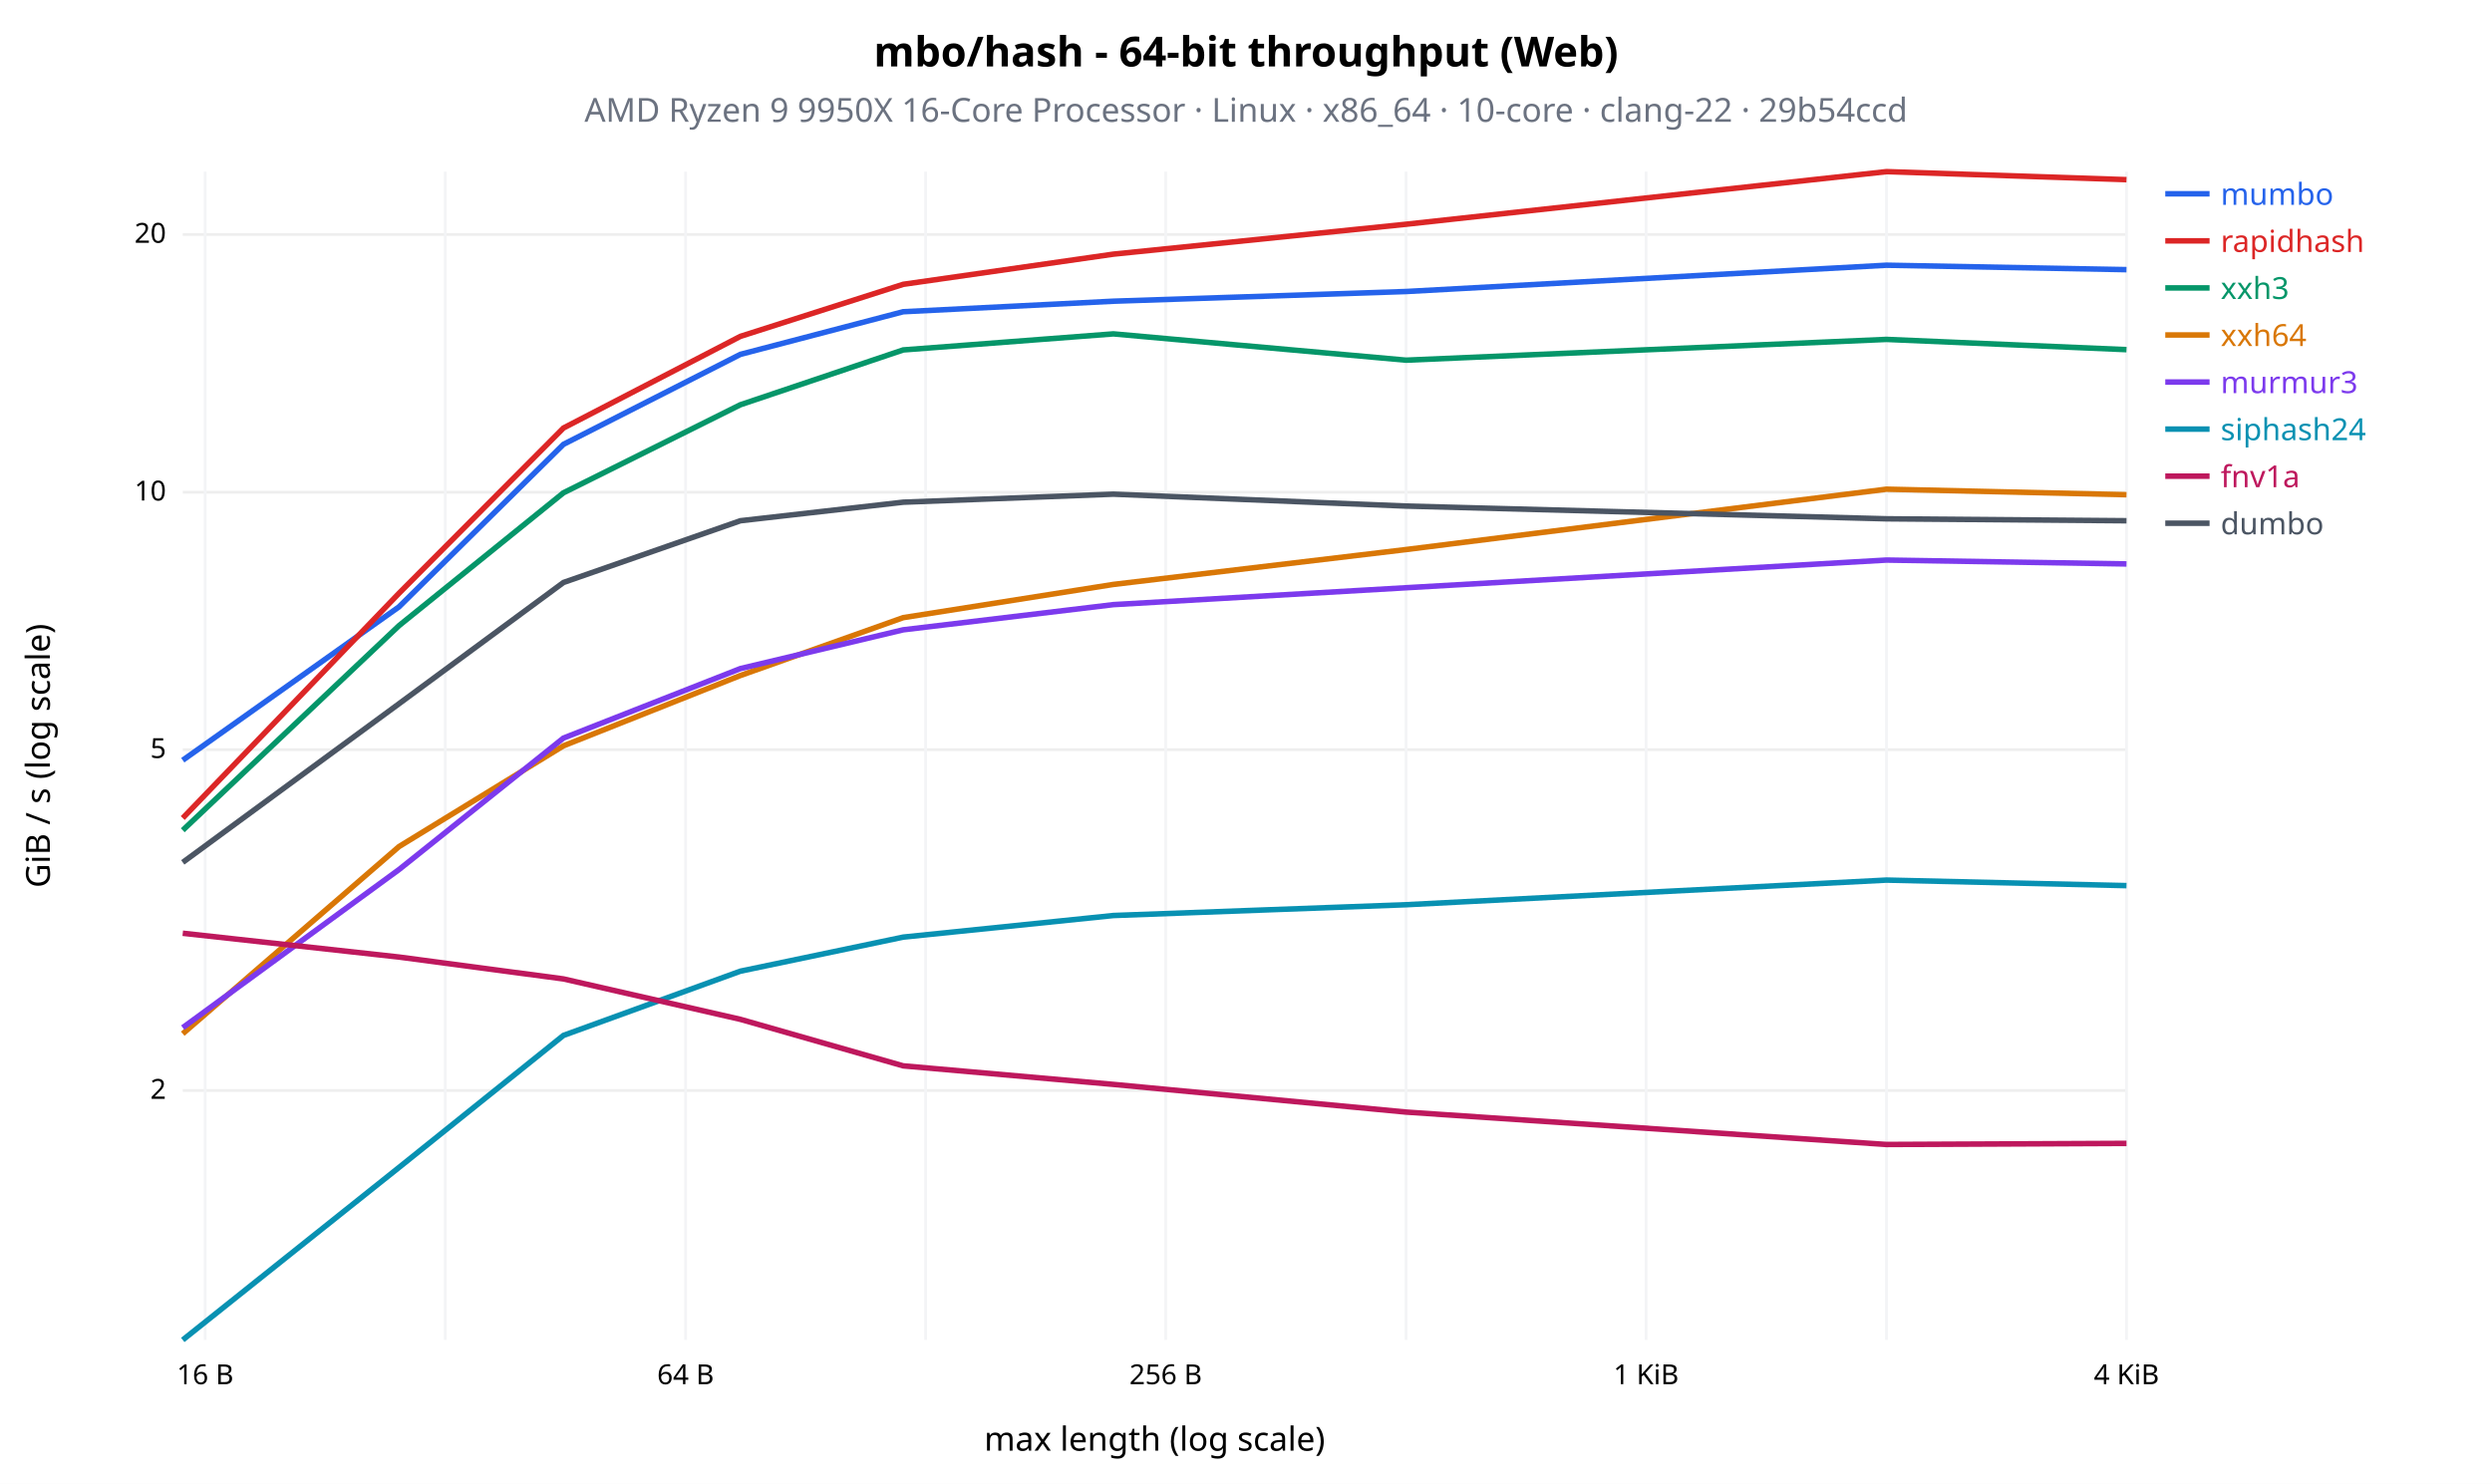
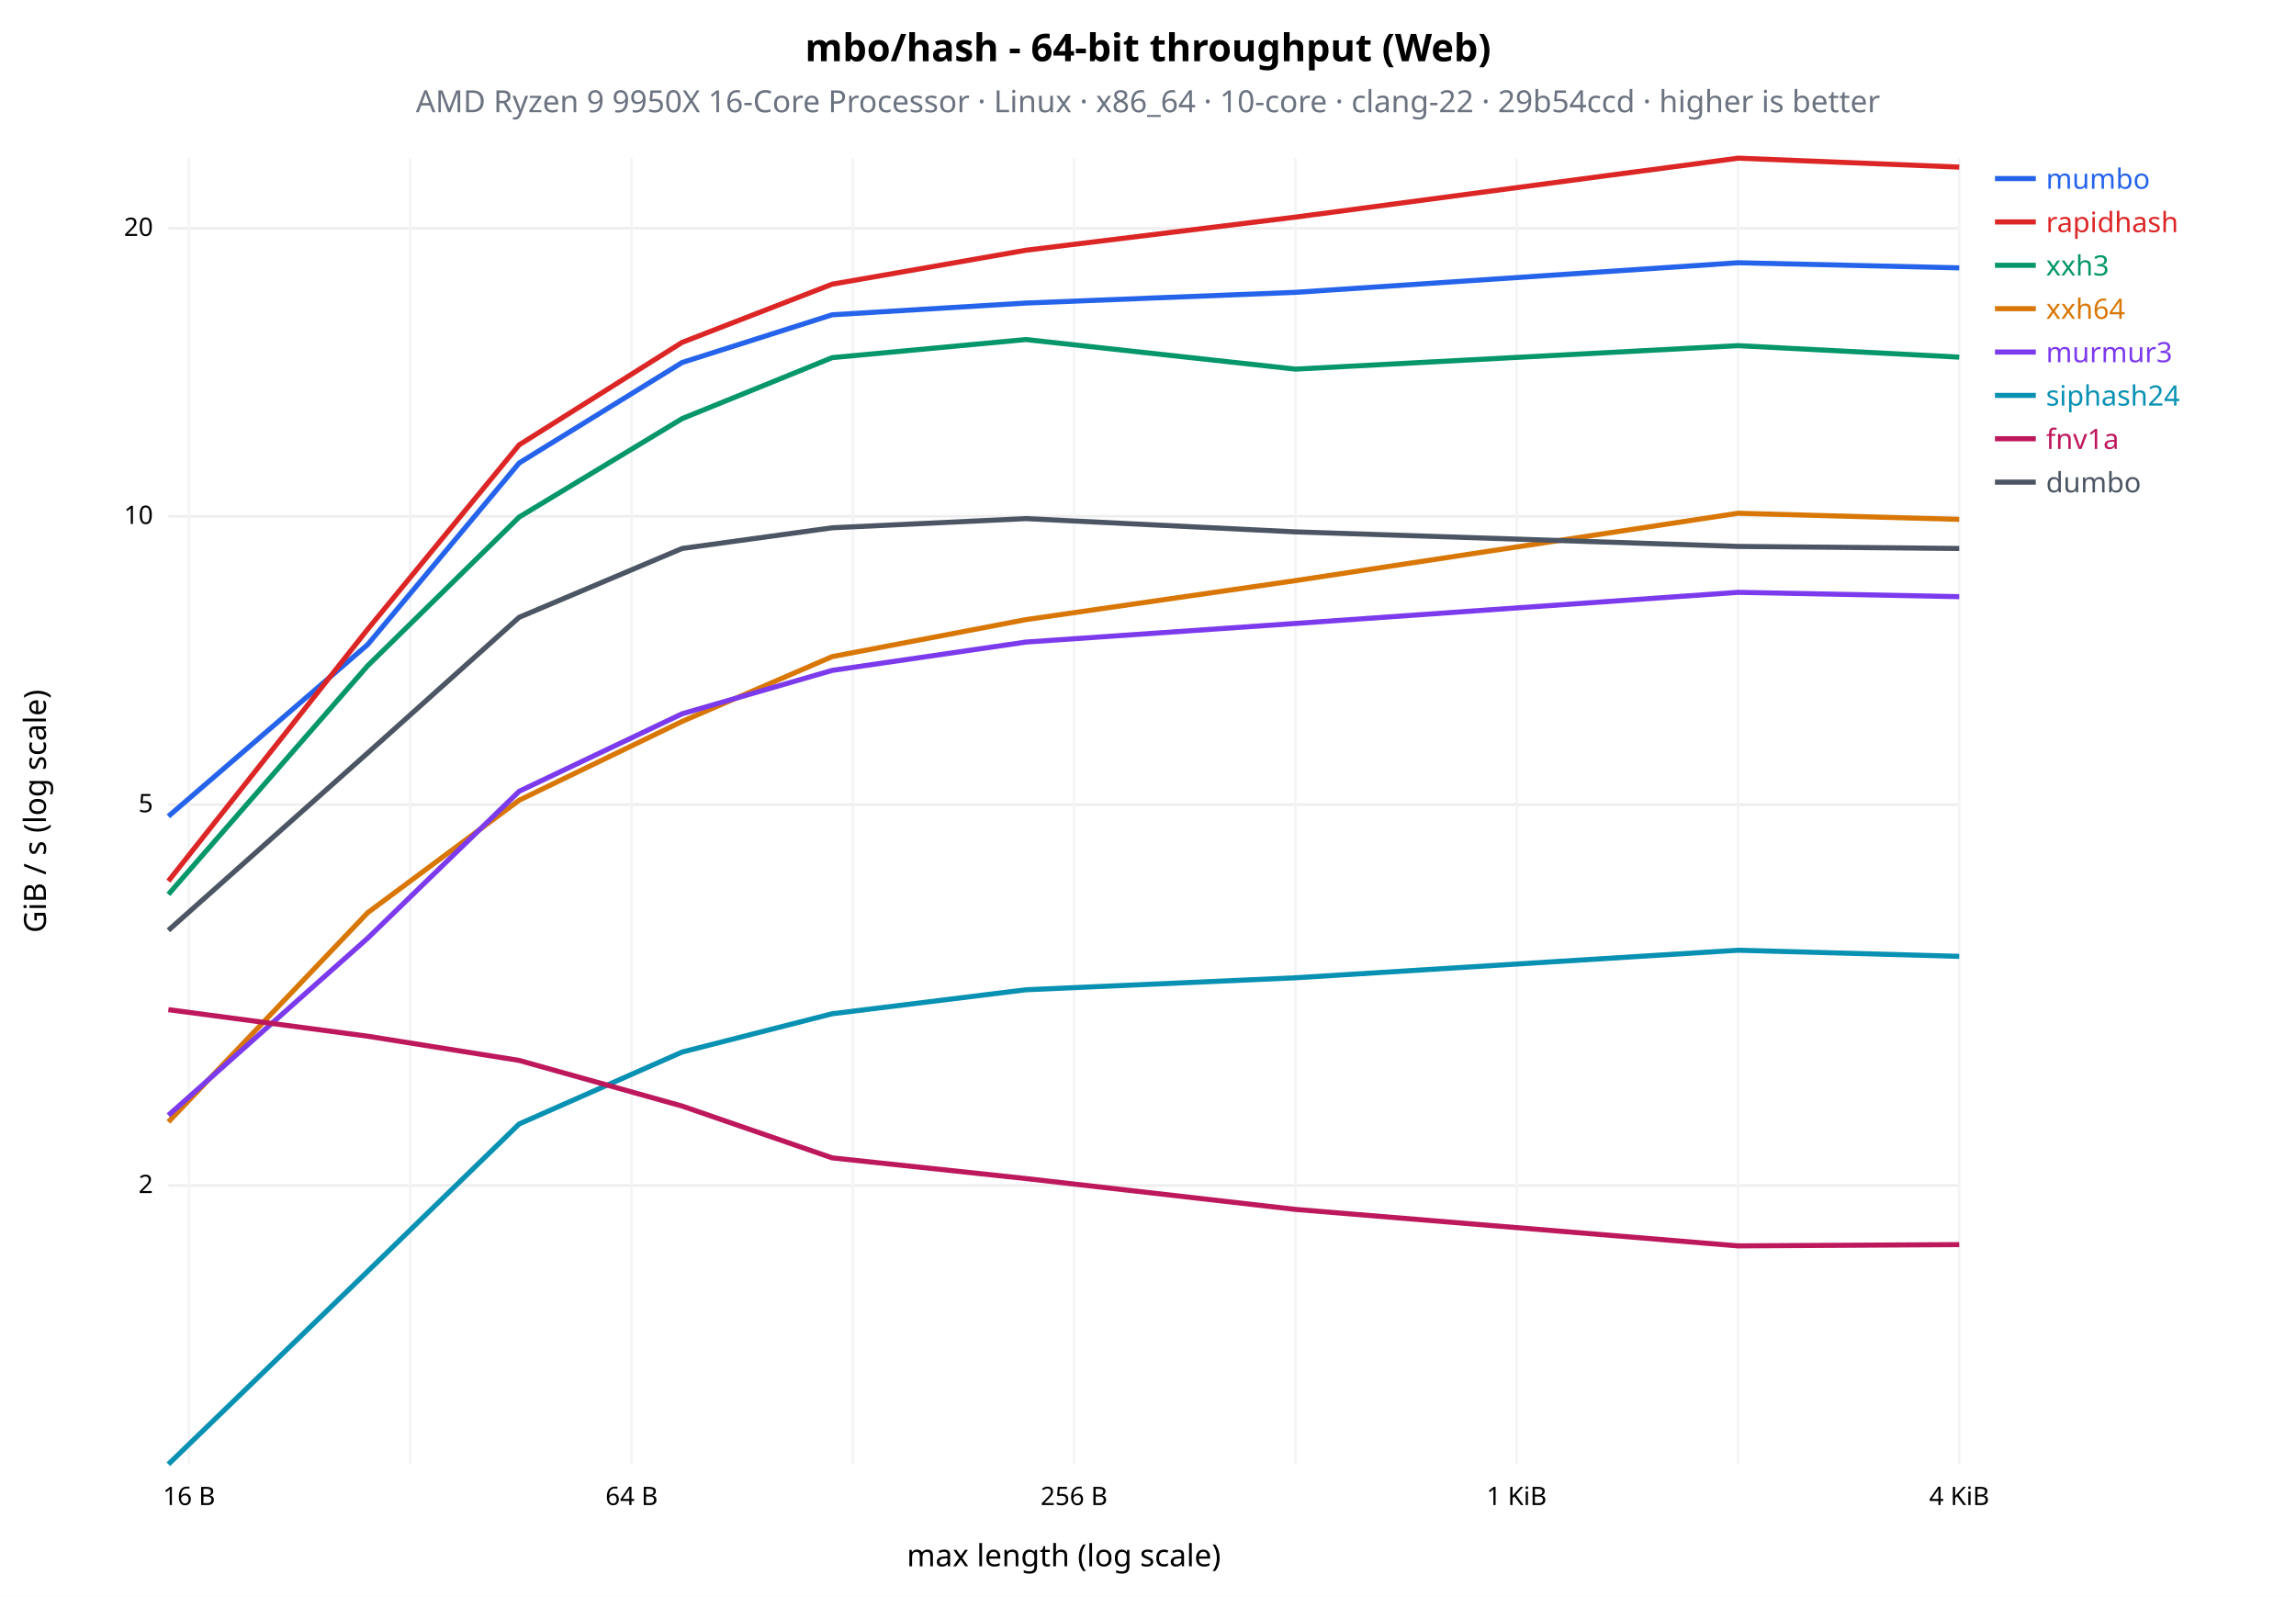
- <svg xmlns="http://www.w3.org/2000/svg" width="900" height="536" font-family="sans-serif">
-   <rect width="900" height="536" fill="white" />
+ <svg xmlns="http://www.w3.org/2000/svg" width="900" height="626" font-family="sans-serif">
+   <rect width="900" height="626" fill="white" />
  <text x="450" y="24" font-size="15" font-weight="bold" text-anchor="middle">mbo/hash - 64-bit throughput (Web)</text>
-   <text x="450" y="44" font-size="12" fill="#6b7280" text-anchor="middle">AMD Ryzen 9 9950X 16-Core Processor · Linux · x86_64 · 10-core · clang-22 · 29b54ccd</text>
-   <line x1="66" y1="393.9" x2="768.0" y2="393.9" stroke="#eee" />
-   <text x="60" y="396.9" font-size="10" text-anchor="end">2</text>
-   <line x1="66" y1="270.8" x2="768.0" y2="270.8" stroke="#eee" />
-   <text x="60" y="273.8" font-size="10" text-anchor="end">5</text>
-   <line x1="66" y1="177.8" x2="768.0" y2="177.8" stroke="#eee" />
-   <text x="60" y="180.8" font-size="10" text-anchor="end">10</text>
-   <line x1="66" y1="84.7" x2="768.0" y2="84.7" stroke="#eee" />
-   <text x="60" y="87.7" font-size="10" text-anchor="end">20</text>
-   <line x1="74.1" y1="62" x2="74.1" y2="484.0" stroke="#f3f4f6" />
-   <text x="74.1" y="500.0" font-size="10" text-anchor="middle">16 B</text>
-   <line x1="160.8" y1="62" x2="160.8" y2="484.0" stroke="#f3f4f6" />
-   <line x1="247.6" y1="62" x2="247.6" y2="484.0" stroke="#f3f4f6" />
-   <text x="247.6" y="500.0" font-size="10" text-anchor="middle">64 B</text>
-   <line x1="334.3" y1="62" x2="334.3" y2="484.0" stroke="#f3f4f6" />
-   <line x1="421.0" y1="62" x2="421.0" y2="484.0" stroke="#f3f4f6" />
-   <text x="421.0" y="500.0" font-size="10" text-anchor="middle">256 B</text>
-   <line x1="507.8" y1="62" x2="507.8" y2="484.0" stroke="#f3f4f6" />
-   <line x1="594.5" y1="62" x2="594.5" y2="484.0" stroke="#f3f4f6" />
-   <text x="594.5" y="500.0" font-size="10" text-anchor="middle">1 KiB</text>
-   <line x1="681.3" y1="62" x2="681.3" y2="484.0" stroke="#f3f4f6" />
-   <line x1="768.0" y1="62" x2="768.0" y2="484.0" stroke="#f3f4f6" />
-   <text x="768.0" y="500.0" font-size="10" text-anchor="middle">4 KiB</text>
-   <text x="417" y="524" font-size="12" text-anchor="middle">max length (log scale)</text>
-   <text x="18" y="273" font-size="12" transform="rotate(-90 18 273)" text-anchor="middle">GiB / s (log scale)</text>
-   <polyline points="66.0,274.6 144.1,219.2 203.5,160.5 267.4,128.0 326.2,112.6 402.1,108.8 507.8,105.3 681.3,95.8 768.0,97.4" fill="none" stroke="#2563eb" stroke-width="2" />
+   <text x="450" y="44" font-size="12" fill="#6b7280" text-anchor="middle">AMD Ryzen 9 9950X 16-Core Processor · Linux · x86_64 · 10-core · clang-22 · 29b54ccd · higher is better</text>
+   <line x1="66" y1="464.7" x2="768.0" y2="464.7" stroke="#eee" />
+   <text x="60" y="467.7" font-size="10" text-anchor="end">2</text>
+   <line x1="66" y1="315.4" x2="768.0" y2="315.4" stroke="#eee" />
+   <text x="60" y="318.4" font-size="10" text-anchor="end">5</text>
+   <line x1="66" y1="202.4" x2="768.0" y2="202.4" stroke="#eee" />
+   <text x="60" y="205.4" font-size="10" text-anchor="end">10</text>
+   <line x1="66" y1="89.5" x2="768.0" y2="89.5" stroke="#eee" />
+   <text x="60" y="92.5" font-size="10" text-anchor="end">20</text>
+   <line x1="74.1" y1="62" x2="74.1" y2="574.0" stroke="#f3f4f6" />
+   <text x="74.1" y="590.0" font-size="10" text-anchor="middle">16 B</text>
+   <line x1="160.8" y1="62" x2="160.8" y2="574.0" stroke="#f3f4f6" />
+   <line x1="247.6" y1="62" x2="247.6" y2="574.0" stroke="#f3f4f6" />
+   <text x="247.6" y="590.0" font-size="10" text-anchor="middle">64 B</text>
+   <line x1="334.3" y1="62" x2="334.3" y2="574.0" stroke="#f3f4f6" />
+   <line x1="421.0" y1="62" x2="421.0" y2="574.0" stroke="#f3f4f6" />
+   <text x="421.0" y="590.0" font-size="10" text-anchor="middle">256 B</text>
+   <line x1="507.8" y1="62" x2="507.8" y2="574.0" stroke="#f3f4f6" />
+   <line x1="594.5" y1="62" x2="594.5" y2="574.0" stroke="#f3f4f6" />
+   <text x="594.5" y="590.0" font-size="10" text-anchor="middle">1 KiB</text>
+   <line x1="681.3" y1="62" x2="681.3" y2="574.0" stroke="#f3f4f6" />
+   <line x1="768.0" y1="62" x2="768.0" y2="574.0" stroke="#f3f4f6" />
+   <text x="768.0" y="590.0" font-size="10" text-anchor="middle">4 KiB</text>
+   <text x="417" y="614" font-size="12" text-anchor="middle">max length (log scale)</text>
+   <text x="18" y="318" font-size="12" transform="rotate(-90 18 318)" text-anchor="middle">GiB / s (log scale)</text>
+   <polyline points="66.0,320.0 144.1,252.7 203.5,181.5 267.4,142.1 326.2,123.4 402.1,118.8 507.8,114.6 681.3,103.0 768.0,105.0" fill="none" stroke="#2563eb" stroke-width="2" />
  <line x1="782.0" y1="70.0" x2="798.0" y2="70.0" stroke="#2563eb" stroke-width="2" />
  <text x="802.0" y="74.0" font-size="11" fill="#2563eb">mumbo</text>
-   <polyline points="66.0,295.5 144.1,214.3 203.5,154.6 267.4,121.5 326.2,102.7 402.1,91.8 507.8,81.0 681.3,62.0 768.0,64.9" fill="none" stroke="#dc2626" stroke-width="2" />
+   <polyline points="66.0,345.4 144.1,246.7 203.5,174.4 267.4,134.2 326.2,111.4 402.1,98.1 507.8,85.1 681.3,62.0 768.0,65.5" fill="none" stroke="#dc2626" stroke-width="2" />
  <line x1="782.0" y1="87.0" x2="798.0" y2="87.0" stroke="#dc2626" stroke-width="2" />
  <text x="802.0" y="91.0" font-size="11" fill="#dc2626">rapidhash</text>
-   <polyline points="66.0,299.9 144.1,226.0 203.5,178.0 267.4,146.2 326.2,126.4 402.1,120.6 507.8,130.1 681.3,122.6 768.0,126.3" fill="none" stroke="#059669" stroke-width="2" />
+   <polyline points="66.0,350.6 144.1,261.0 203.5,202.7 267.4,164.1 326.2,140.2 402.1,133.1 507.8,144.7 681.3,135.5 768.0,140.0" fill="none" stroke="#059669" stroke-width="2" />
  <line x1="782.0" y1="104.0" x2="798.0" y2="104.0" stroke="#059669" stroke-width="2" />
  <text x="802.0" y="108.0" font-size="11" fill="#059669">xxh3</text>
-   <polyline points="66.0,373.4 144.1,305.8 203.5,269.4 267.4,244.0 326.2,223.1 402.1,211.1 507.8,198.5 681.3,176.7 768.0,178.7" fill="none" stroke="#d97706" stroke-width="2" />
+   <polyline points="66.0,439.8 144.1,357.8 203.5,313.7 267.4,282.8 326.2,257.4 402.1,242.9 507.8,227.6 681.3,201.2 768.0,203.6" fill="none" stroke="#d97706" stroke-width="2" />
  <line x1="782.0" y1="121.0" x2="798.0" y2="121.0" stroke="#d97706" stroke-width="2" />
  <text x="802.0" y="125.0" font-size="11" fill="#d97706">xxh64</text>
-   <polyline points="66.0,371.2 144.1,314.1 203.5,266.6 267.4,241.5 326.2,227.5 402.1,218.4 507.8,212.3 681.3,202.3 768.0,203.7" fill="none" stroke="#7c3aed" stroke-width="2" />
+   <polyline points="66.0,437.2 144.1,367.8 203.5,310.2 267.4,279.8 326.2,262.8 402.1,251.7 507.8,244.4 681.3,232.2 768.0,233.9" fill="none" stroke="#7c3aed" stroke-width="2" />
  <line x1="782.0" y1="138.0" x2="798.0" y2="138.0" stroke="#7c3aed" stroke-width="2" />
  <text x="802.0" y="142.0" font-size="11" fill="#7c3aed">murmur3</text>
-   <polyline points="66.0,484.0 144.1,421.7 203.5,374.0 267.4,350.8 326.2,338.5 402.1,330.7 507.8,326.8 681.3,317.9 768.0,319.9" fill="none" stroke="#0891b2" stroke-width="2" />
+   <polyline points="66.0,574.0 144.1,498.4 203.5,440.6 267.4,412.4 326.2,397.4 402.1,388.0 507.8,383.3 681.3,372.5 768.0,374.9" fill="none" stroke="#0891b2" stroke-width="2" />
  <line x1="782.0" y1="155.0" x2="798.0" y2="155.0" stroke="#0891b2" stroke-width="2" />
  <text x="802.0" y="159.0" font-size="11" fill="#0891b2">siphash24</text>
-   <polyline points="66.0,337.1 144.1,345.7 203.5,353.6 267.4,368.2 326.2,385.0 402.1,391.7 507.8,401.7 681.3,413.4 768.0,413.0" fill="none" stroke="#be185d" stroke-width="2" />
+   <polyline points="66.0,395.8 144.1,406.2 203.5,415.7 267.4,433.6 326.2,453.9 402.1,462.0 507.8,474.1 681.3,488.4 768.0,487.9" fill="none" stroke="#be185d" stroke-width="2" />
  <line x1="782.0" y1="172.0" x2="798.0" y2="172.0" stroke="#be185d" stroke-width="2" />
  <text x="802.0" y="176.0" font-size="11" fill="#be185d">fnv1a</text>
-   <polyline points="66.0,311.5 144.1,254.2 203.5,210.4 267.4,188.1 326.2,181.4 402.1,178.5 507.8,182.8 681.3,187.4 768.0,188.1" fill="none" stroke="#4b5563" stroke-width="2" />
+   <polyline points="66.0,364.7 144.1,295.2 203.5,242.0 267.4,215.0 326.2,206.9 402.1,203.3 507.8,208.5 681.3,214.2 768.0,215.0" fill="none" stroke="#4b5563" stroke-width="2" />
  <line x1="782.0" y1="189.0" x2="798.0" y2="189.0" stroke="#4b5563" stroke-width="2" />
  <text x="802.0" y="193.0" font-size="11" fill="#4b5563">dumbo</text>
</svg>
